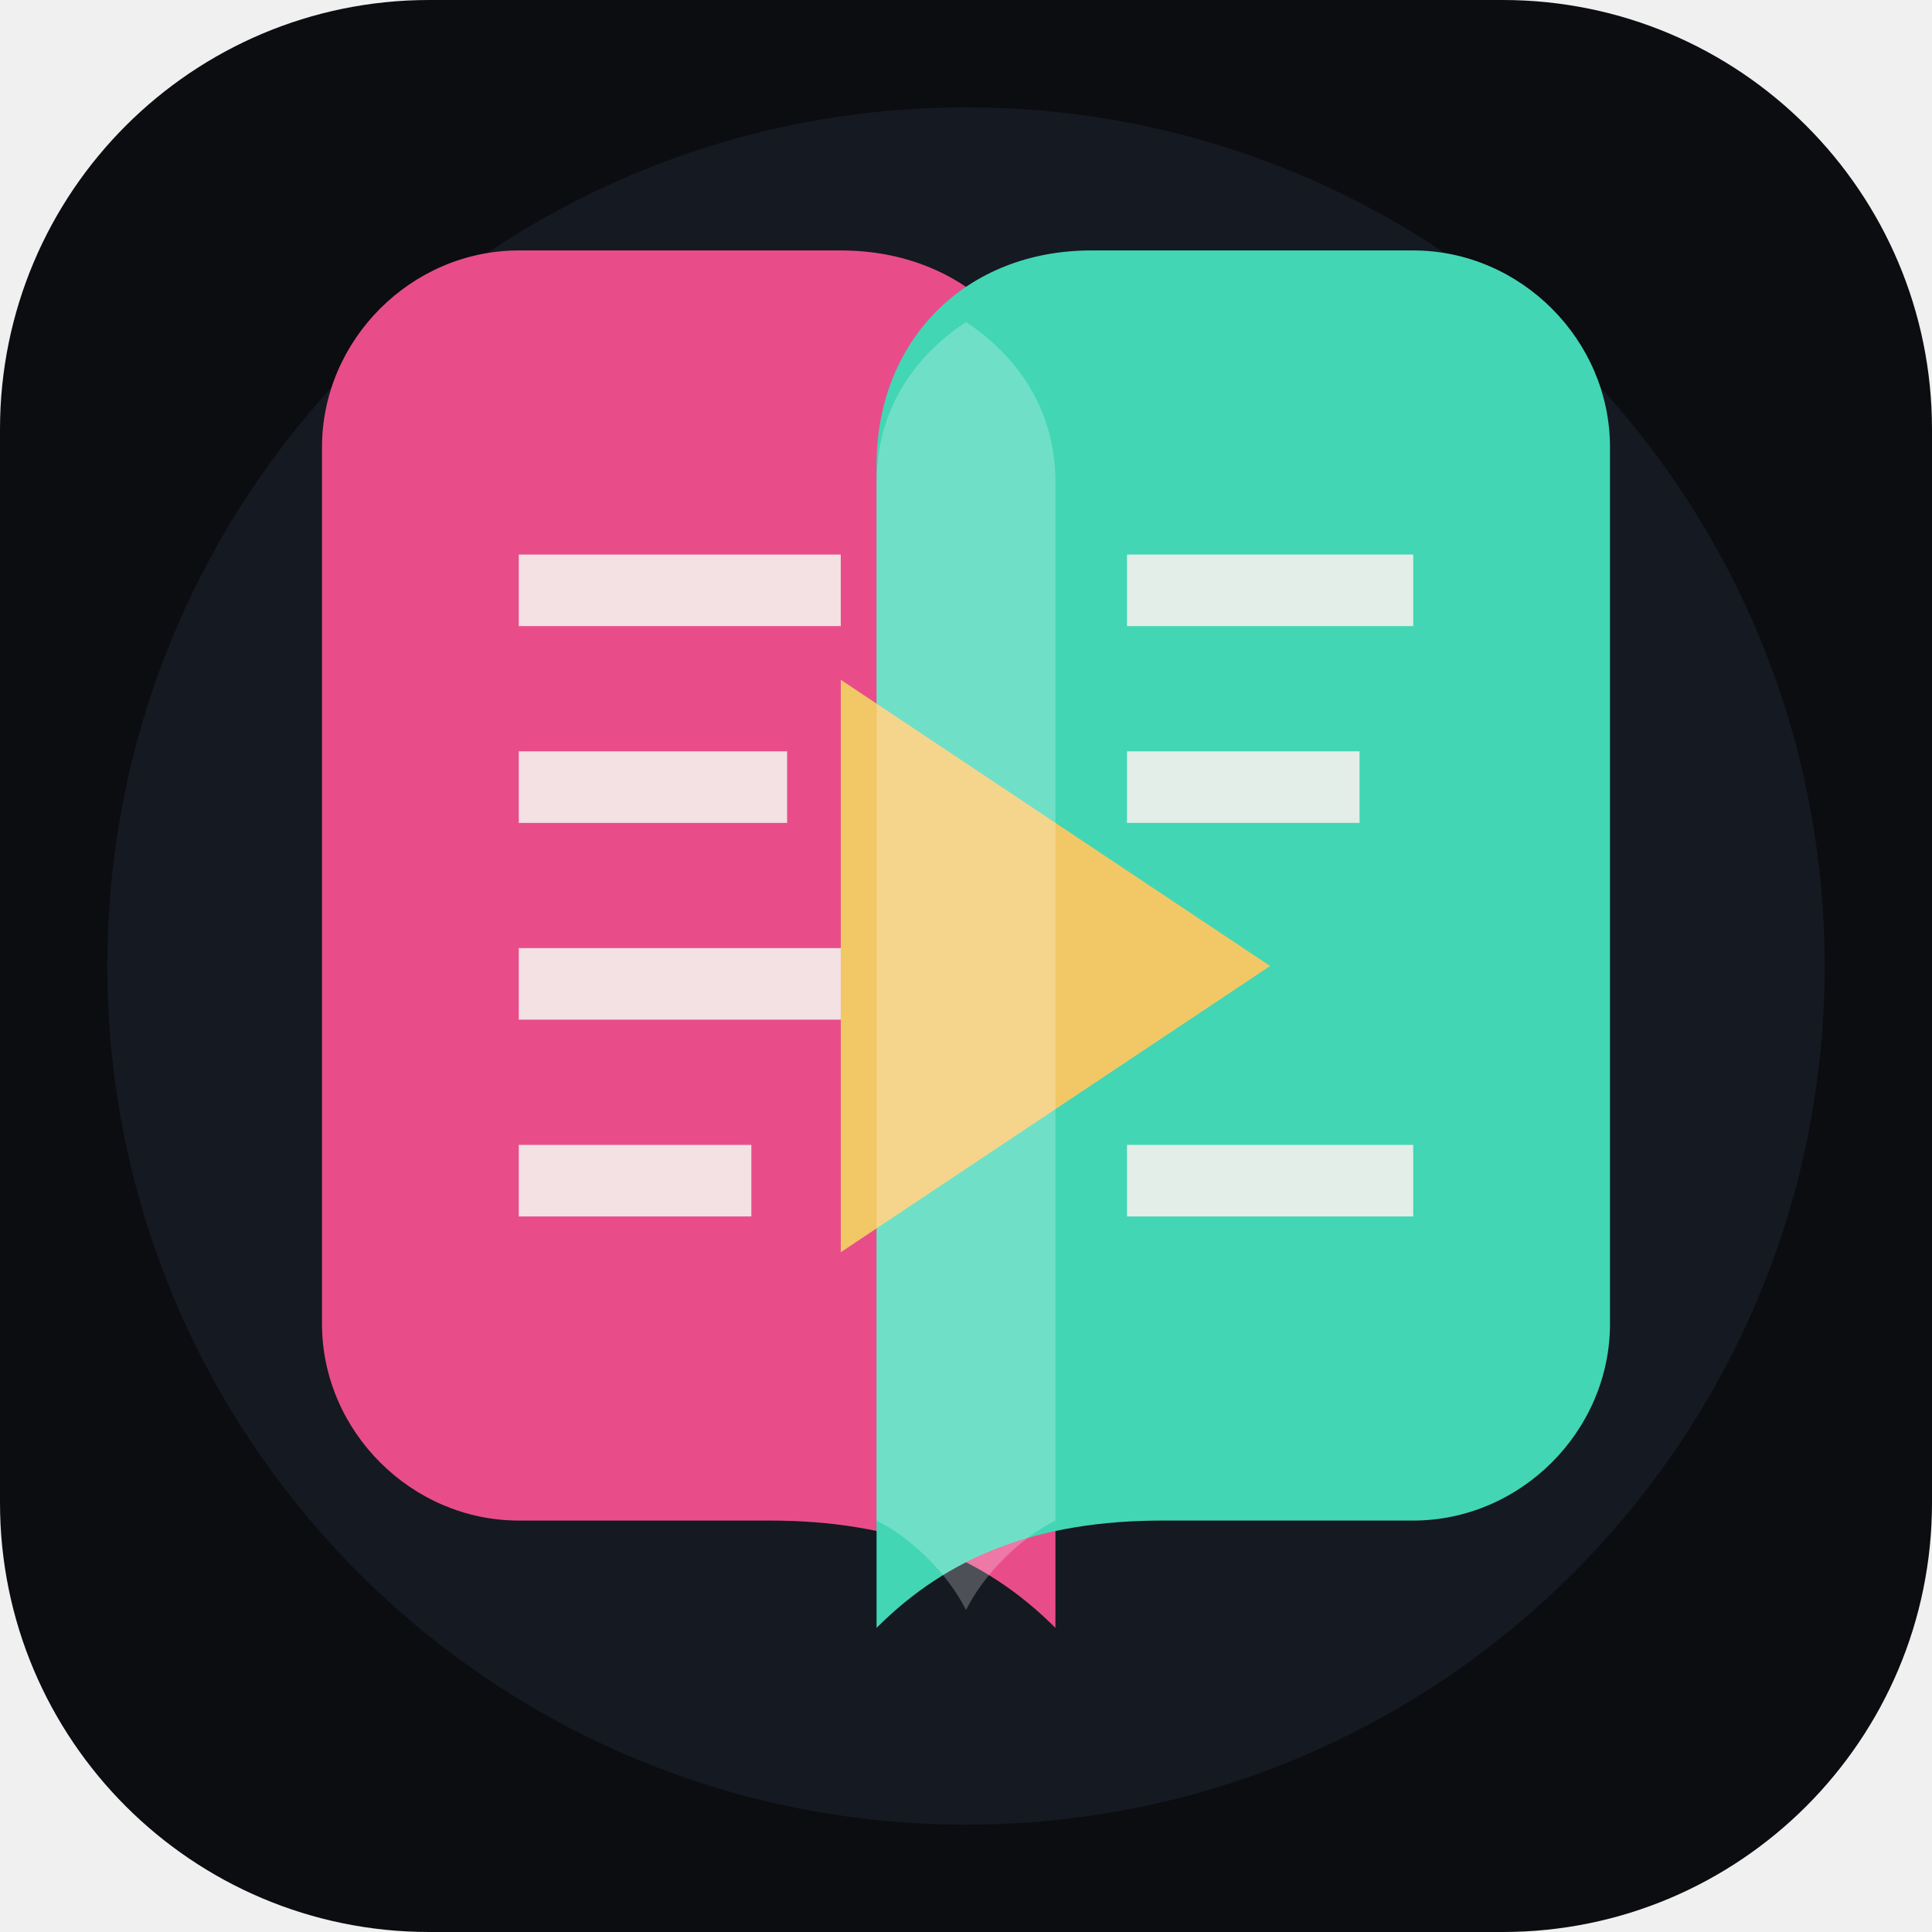
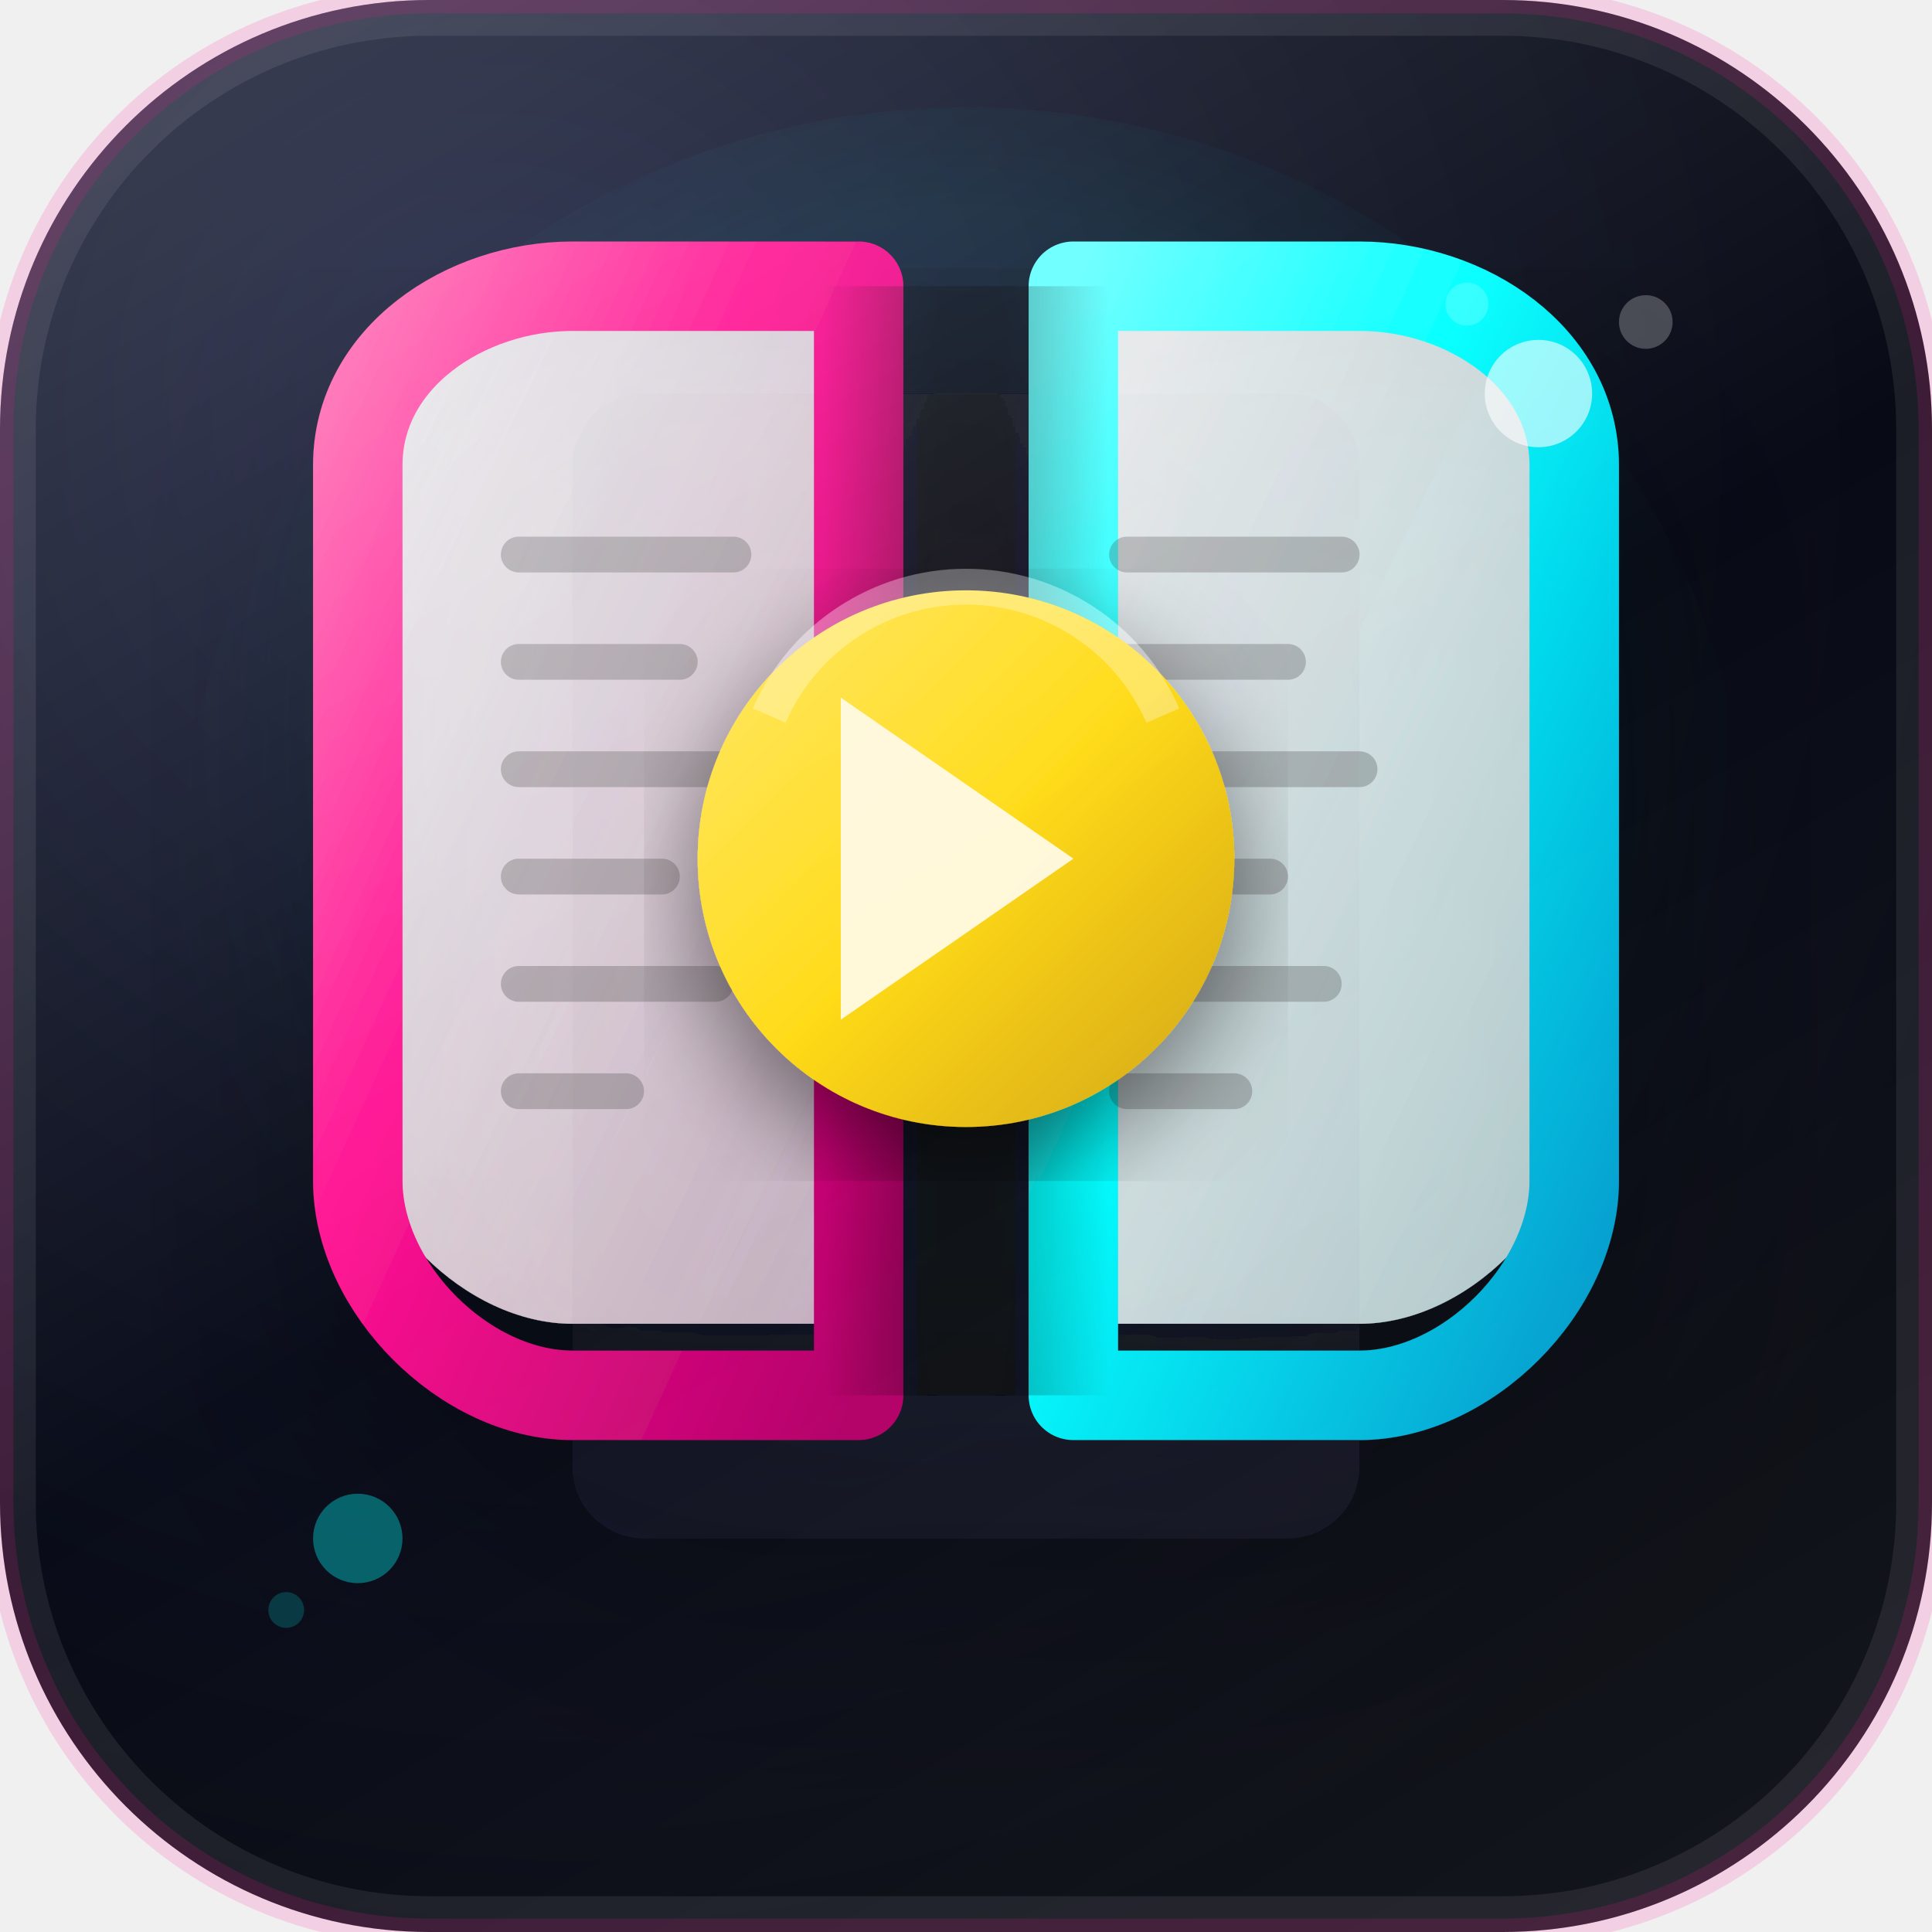
<svg xmlns="http://www.w3.org/2000/svg" viewBox="0 0 108 108" role="img" aria-labelledby="title desc">
-   <rect width="108" height="108" rx="24" fill="#0b0d10" />
-   <circle cx="54" cy="54" r="48" fill="#151922" />
-   <path fill="#e84d8a" d="M18 25c0-6 5-11 11-11h18c7 0 12 5 12 12v65c-4-4-9-6-16-6H29c-6 0-11-5-11-11V25z" />
-   <path fill="#42d6b5" d="M90 25c0-6-5-11-11-11H61c-7 0-12 5-12 12v65c4-4 9-6 16-6h14c6 0 11-5 11-11V25z" />
-   <path fill="#f4f1ec" fill-opacity=".9" d="M29 31h18v4H29zm0 11h15v4H29zm0 11h18v4H29zm0 11h13v4H29zm34-33h16v4H63zm0 11h13v4H63zm0 22h16v4H63z" />
-   <path fill="#f2c766" d="m47 38 24 16-24 16V38z" />
-   <path fill="#fff" fill-opacity=".24" d="M54 18c3 2 5 5 5 9v58c-2 1-4 3-5 5-1-2-3-4-5-5V27c0-4 2-7 5-9z" />
+   <defs>
+     <radialGradient id="baseBg" cx="30%" cy="25%" r="80%" fx="25%" fy="20%">
+       <stop offset="0%" stop-color="#1a2040" />
+       <stop offset="50%" stop-color="#0d1122" />
+       <stop offset="100%" stop-color="#060810" />
+     </radialGradient>
+     <radialGradient id="innerGlow" cx="50%" cy="40%" r="55%">
+       <stop offset="0%" stop-color="#ff1493" stop-opacity="0.12" />
+       <stop offset="60%" stop-color="#00ffff" stop-opacity="0.06" />
+       <stop offset="100%" stop-color="#000" stop-opacity="0" />
+     </radialGradient>
+     <linearGradient id="leftCover" x1="0%" y1="0%" x2="100%" y2="100%">
+       <stop offset="0%" stop-color="#ff6eb4" />
+       <stop offset="40%" stop-color="#ff1493" />
+       <stop offset="100%" stop-color="#b30068" />
+     </linearGradient>
+     <linearGradient id="rightCover" x1="0%" y1="0%" x2="100%" y2="100%">
+       <stop offset="0%" stop-color="#66ffff" />
+       <stop offset="40%" stop-color="#00ffff" />
+       <stop offset="100%" stop-color="#0099cc" />
+     </linearGradient>
+     <linearGradient id="leftPage" x1="0%" y1="0%" x2="100%" y2="100%">
+       <stop offset="0%" stop-color="#fff" stop-opacity="0.9" />
+       <stop offset="100%" stop-color="#ffe0f0" stop-opacity="0.7" />
+     </linearGradient>
+     <linearGradient id="rightPage" x1="0%" y1="0%" x2="100%" y2="100%">
+       <stop offset="0%" stop-color="#fff" stop-opacity="0.9" />
+       <stop offset="100%" stop-color="#e0ffff" stop-opacity="0.7" />
+     </linearGradient>
+     <linearGradient id="spineShadow" x1="0%" y1="0%" x2="100%" y2="0%">
+       <stop offset="0%" stop-color="#000" stop-opacity="0" />
+       <stop offset="40%" stop-color="#000" stop-opacity="0.3" />
+       <stop offset="60%" stop-color="#000" stop-opacity="0.3" />
+       <stop offset="100%" stop-color="#000" stop-opacity="0" />
+     </linearGradient>
+     <filter id="bookShadow" x="-20%" y="-10%" width="140%" height="130%">
+       <feDropShadow dx="0" dy="4" stdDeviation="6" flood-color="#ff1493" flood-opacity="0.3" />
+       <feDropShadow dx="2" dy="6" stdDeviation="8" flood-color="#000" flood-opacity="0.5" />
+     </filter>
+     <linearGradient id="playGrad" x1="0%" y1="0%" x2="100%" y2="100%">
+       <stop offset="0%" stop-color="#ffe44d" />
+       <stop offset="50%" stop-color="#ffd700" />
+       <stop offset="100%" stop-color="#cc9900" />
+     </linearGradient>
+     <filter id="playShadow">
+       <feDropShadow dx="0" dy="2" stdDeviation="3" flood-color="#000" flood-opacity="0.5" />
+     </filter>
+     <linearGradient id="glossHighlight" x1="20%" y1="0%" x2="80%" y2="100%">
+       <stop offset="0%" stop-color="#fff" stop-opacity="0.15" />
+       <stop offset="50%" stop-color="#fff" stop-opacity="0" />
+       <stop offset="100%" stop-color="#fff" stop-opacity="0.05" />
+     </linearGradient>
+     <filter id="outerGlow" x="-30%" y="-30%" width="160%" height="160%">
+       <feGaussianBlur stdDeviation="5" result="blur" />
+       <feComposite in="blur" in2="SourceGraphic" operator="out" result="glow" />
+       <feMerge>
+         <feMergeNode in="glow" />
+         <feMergeNode in="SourceGraphic" />
+       </feMerge>
+     </filter>
+     <filter id="pageInsetShadow">
+       <feDropShadow dx="0" dy="1" stdDeviation="1" flood-color="#000" flood-opacity="0.15" />
+     </filter>
+   </defs>
+   <rect width="108" height="108" rx="24" fill="url(#baseBg)" />
+   <rect x="1" y="1" width="106" height="106" rx="23" fill="none" stroke="#fff" stroke-opacity="0.08" stroke-width="2" />
+   <circle cx="54" cy="50" r="44" fill="url(#innerGlow)" />
+   <g filter="url(#bookShadow)">
+     <rect x="32" y="22" width="44" height="64" rx="4" fill="#1a1a2e" opacity="0.4" />
+     <path d="M20 26 C20 20 26 16 32 16 L48 16 L48 74 L32 74 C26 74 20 68 20 62 L20 26 Z" fill="url(#leftPage)" filter="url(#pageInsetShadow)" />
+     <path d="M88 26 C88 20 82 16 76 16 L60 16 L60 74 L76 74 C82 74 88 68 88 62 L88 26 Z" fill="url(#rightPage)" filter="url(#pageInsetShadow)" />
+     <path d="M20 26 C20 20 26 16 32 16 L48 16 L48 78 L32 78 C26 78 20 72 20 66 L20 26 Z" fill="none" stroke="url(#leftCover)" stroke-width="5" stroke-linejoin="round" />
+     <path d="M88 26 C88 20 82 16 76 16 L60 16 L60 78 L76 78 C82 78 88 72 88 66 L88 26 Z" fill="none" stroke="url(#rightCover)" stroke-width="5" stroke-linejoin="round" />
+     <rect x="46" y="16" width="16" height="62" fill="url(#spineShadow)" />
+     <g fill="#333" opacity="0.25">
+       <rect x="28" y="30" width="14" height="2" rx="1" />
+       <rect x="28" y="36" width="11" height="2" rx="1" />
+       <rect x="28" y="42" width="15" height="2" rx="1" />
+       <rect x="28" y="48" width="10" height="2" rx="1" />
+       <rect x="28" y="54" width="13" height="2" rx="1" />
+       <rect x="28" y="60" width="8" height="2" rx="1" />
+     </g>
+     <g fill="#333" opacity="0.25">
+       <rect x="62" y="30" width="14" height="2" rx="1" />
+       <rect x="62" y="36" width="11" height="2" rx="1" />
+       <rect x="62" y="42" width="15" height="2" rx="1" />
+       <rect x="62" y="48" width="10" height="2" rx="1" />
+       <rect x="62" y="54" width="13" height="2" rx="1" />
+       <rect x="62" y="60" width="8" height="2" rx="1" />
+     </g>
+   </g>
+   <g filter="url(#playShadow)">
+     <circle cx="54" cy="48" r="15" fill="url(#playGrad)" />
+     <circle cx="54" cy="48" r="15" fill="#fff" opacity="0.1" />
+     <path d="M43 40 A12 12 0 0 1 65 40" fill="none" stroke="#fff" stroke-opacity="0.3" stroke-width="2" />
+     <path d="M47 39 L47 57 L60 48 Z" fill="#fff" opacity="0.92" />
+     <path d="M47 39 L47 57 L60 48 Z" fill="#ffeeaa" opacity="0.3" />
+   </g>
+   <rect x="0" y="0" width="108" height="108" rx="24" fill="url(#glossHighlight)" />
+   <rect x="0" y="0" width="108" height="108" rx="24" fill="none" stroke="#ff1493" stroke-opacity="0.15" stroke-width="1.5" />
+   <g fill="#fff" opacity="0.6">
+     <circle cx="86" cy="22" r="3" />
+     <circle cx="92" cy="18" r="1.5" opacity="0.4" />
+     <circle cx="82" cy="17" r="1.2" opacity="0.3" />
+   </g>
+   <g fill="#00ffff" opacity="0.35">
+     <circle cx="20" cy="86" r="2.5" />
+     <circle cx="16" cy="90" r="1" opacity="0.5" />
+   </g>
</svg>
